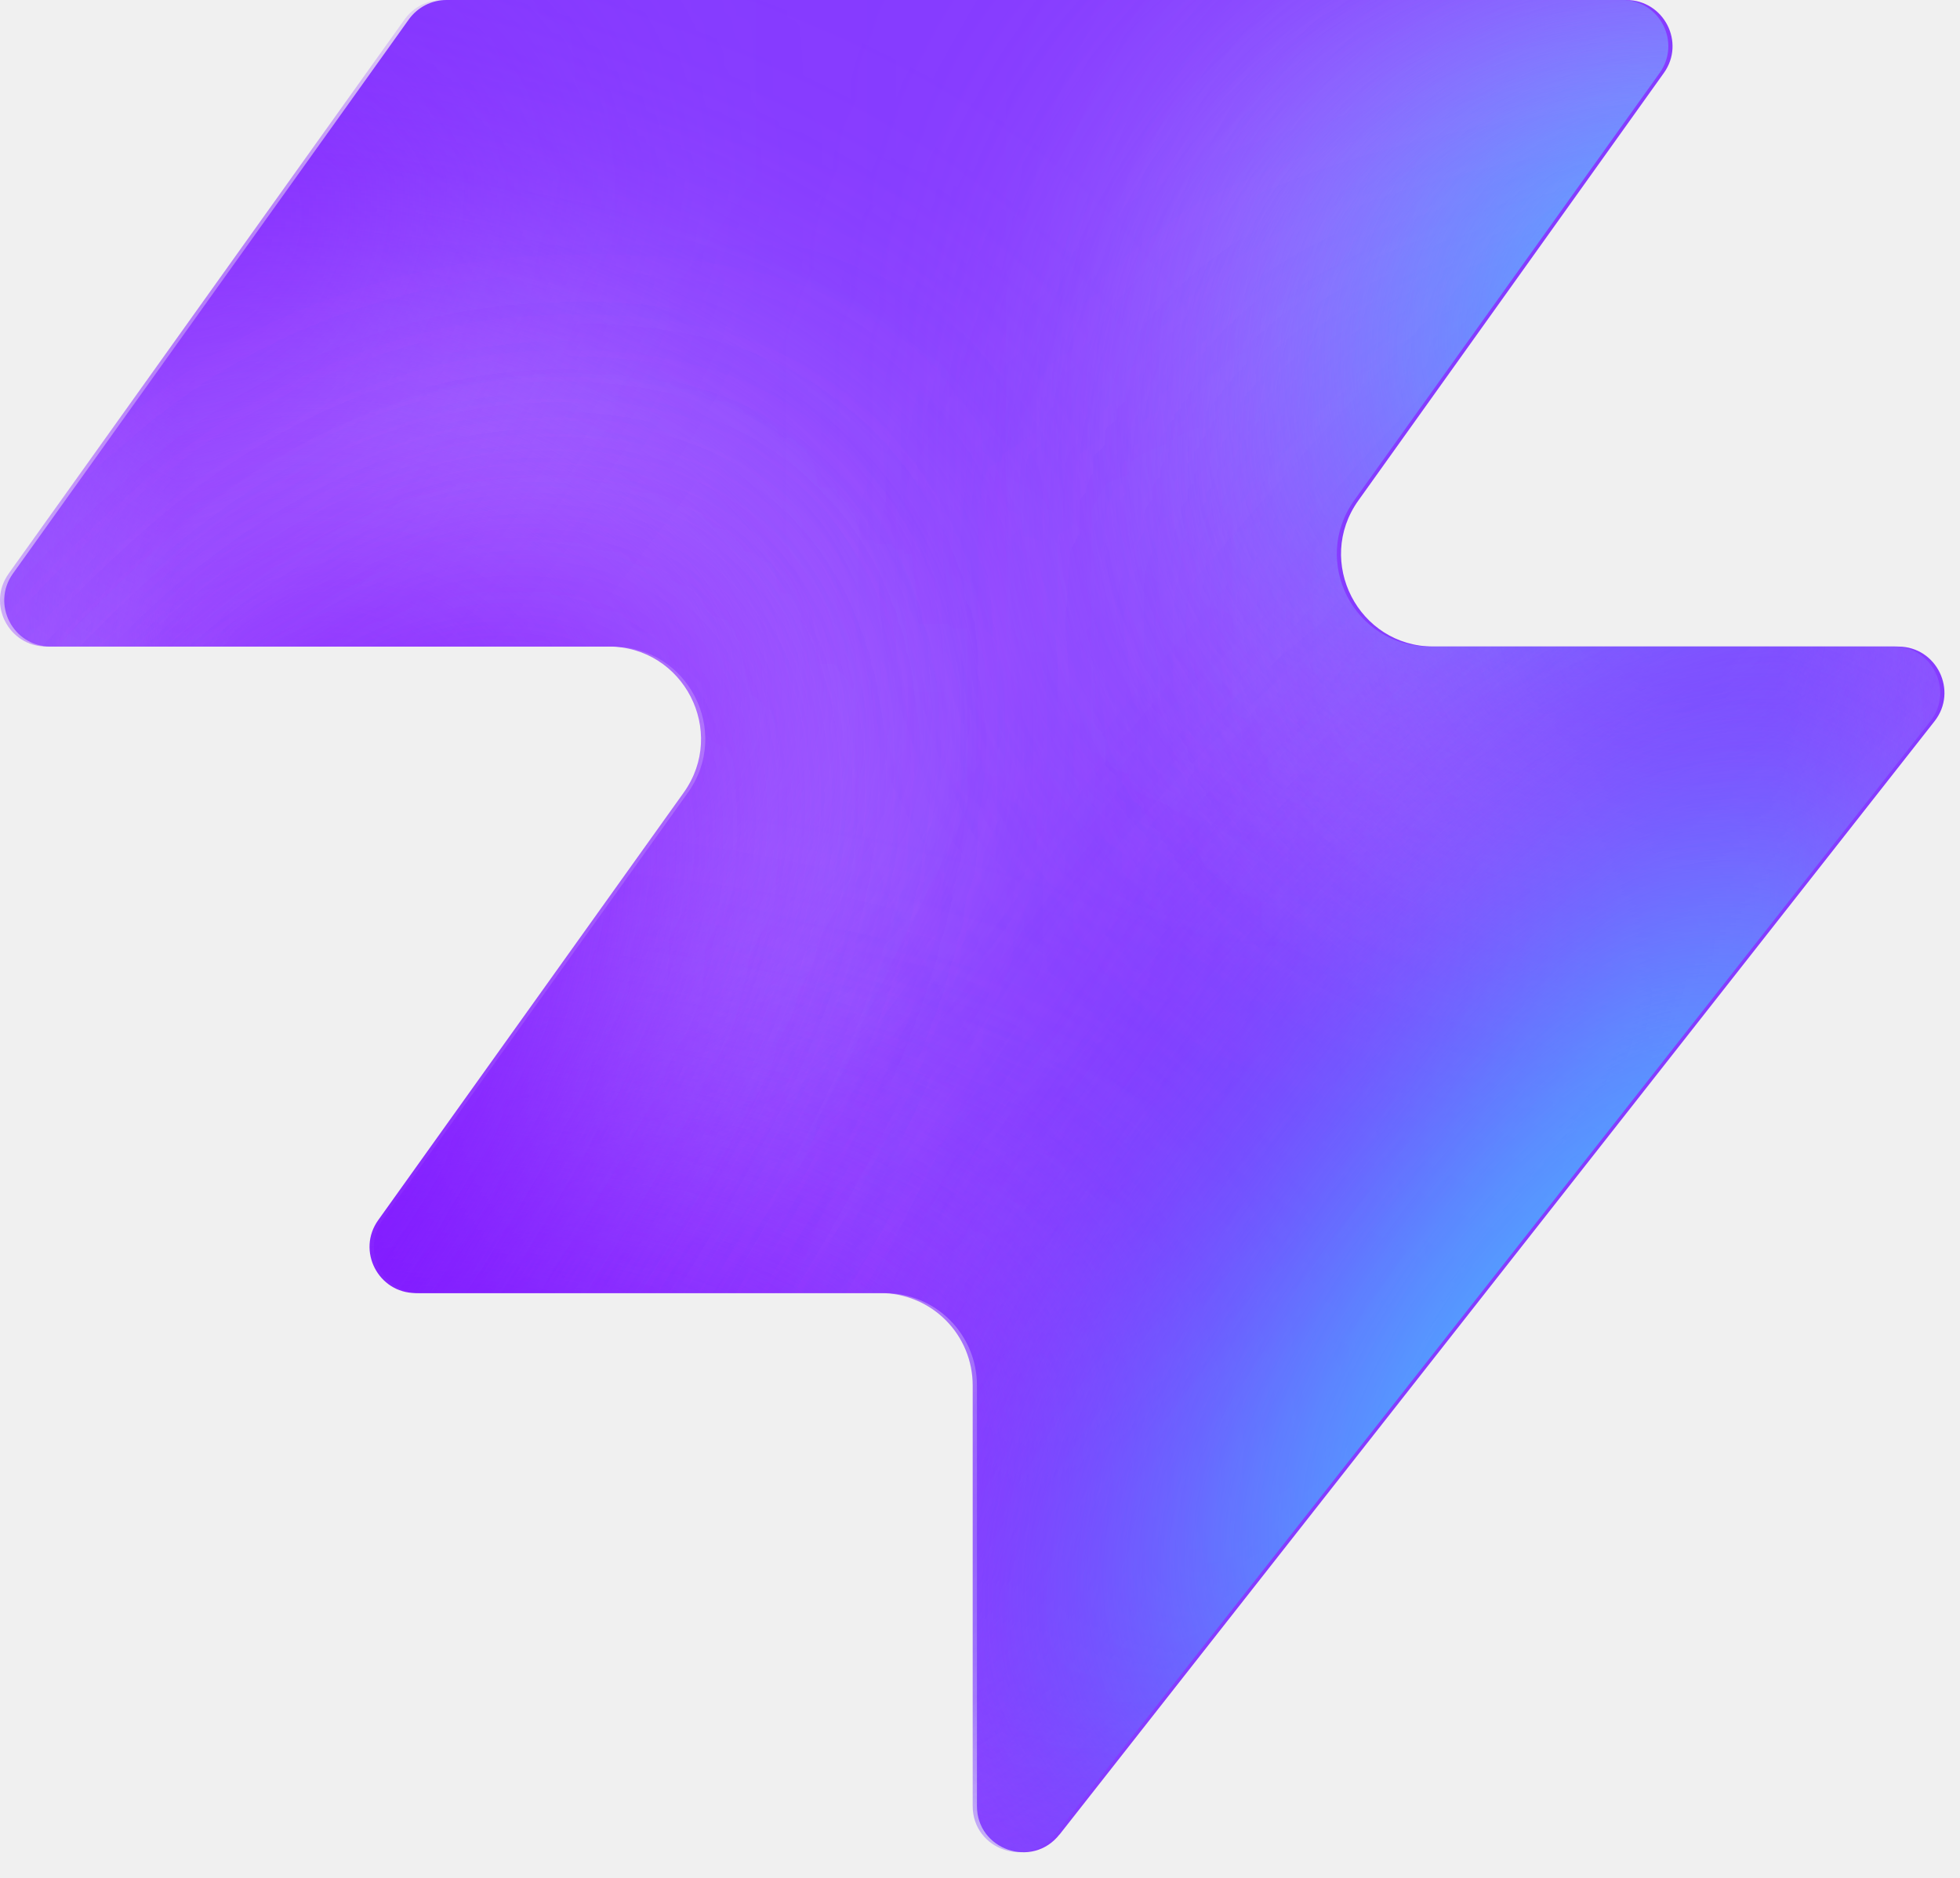
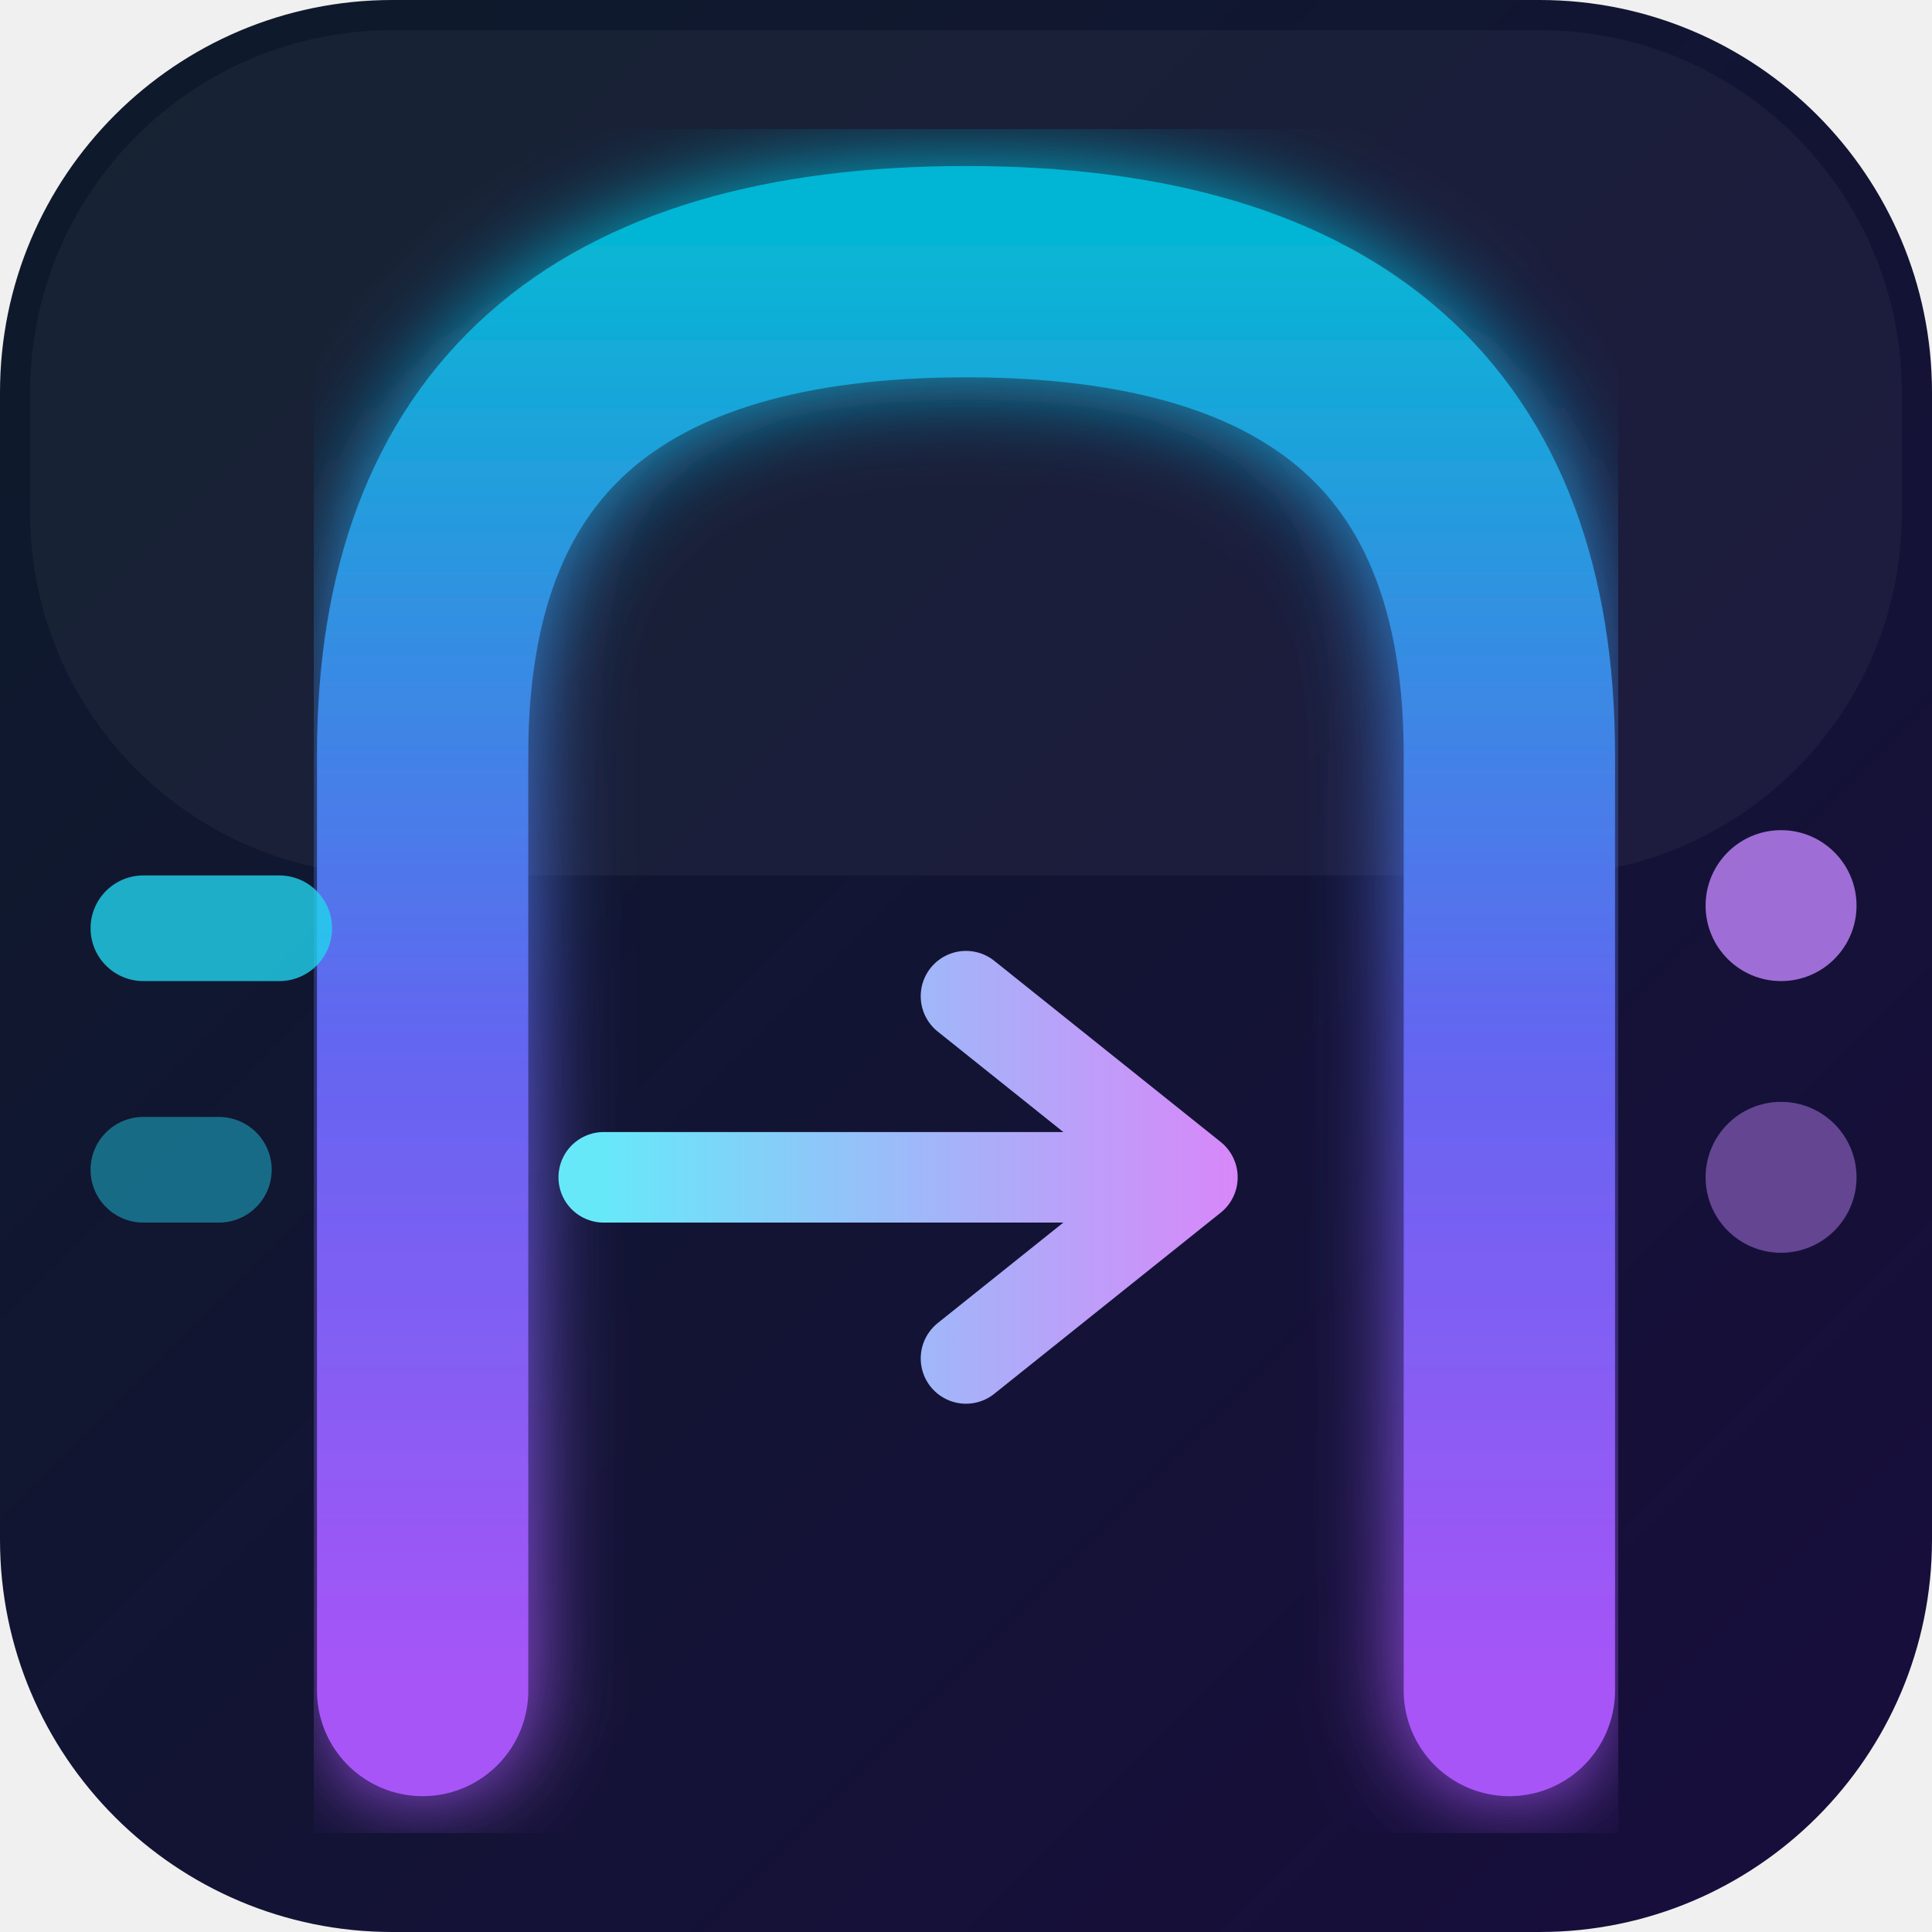
- <svg xmlns="http://www.w3.org/2000/svg" width="48" height="46" fill="none" viewBox="0 0 48 46">
-   <path fill="#863bff" d="M25.946 44.938c-.664.845-2.021.375-2.021-.698V33.937a2.26 2.26 0 0 0-2.262-2.262H10.287c-.92 0-1.456-1.04-.92-1.788l7.48-10.471c1.07-1.497 0-3.578-1.842-3.578H1.237c-.92 0-1.456-1.04-.92-1.788L10.013.474c.214-.297.556-.474.92-.474h28.894c.92 0 1.456 1.04.92 1.788l-7.48 10.471c-1.07 1.498 0 3.579 1.842 3.579h11.377c.943 0 1.473 1.088.89 1.83L25.947 44.94z" style="fill:#863bff;fill:color(display-p3 .525 .23 1);fill-opacity:1" />
-   <mask id="a" width="48" height="46" x="0" y="0" maskUnits="userSpaceOnUse" style="mask-type:alpha">
-     <path fill="#000" d="M25.842 44.938c-.664.844-2.021.375-2.021-.698V33.937a2.26 2.26 0 0 0-2.262-2.262H10.183c-.92 0-1.456-1.04-.92-1.788l7.48-10.471c1.07-1.498 0-3.579-1.842-3.579H1.133c-.92 0-1.456-1.04-.92-1.787L9.91.473c.214-.297.556-.474.92-.474h28.894c.92 0 1.456 1.04.92 1.788l-7.48 10.471c-1.07 1.498 0 3.578 1.842 3.578h11.377c.943 0 1.473 1.088.89 1.832L25.843 44.94z" style="fill:#000;fill-opacity:1" />
-   </mask>
-   <g mask="url(#a)">
-     <g filter="url(#b)">
-       <ellipse cx="5.508" cy="14.704" fill="#ede6ff" rx="5.508" ry="14.704" style="fill:#ede6ff;fill:color(display-p3 .927 .903 1);fill-opacity:1" transform="matrix(.00324 1 1 -.00324 -4.47 31.516)" />
-     </g>
-     <g filter="url(#c)">
-       <ellipse cx="10.399" cy="29.851" fill="#ede6ff" rx="10.399" ry="29.851" style="fill:#ede6ff;fill:color(display-p3 .927 .903 1);fill-opacity:1" transform="matrix(.00324 1 1 -.00324 -39.328 7.883)" />
-     </g>
-     <g filter="url(#d)">
-       <ellipse cx="5.508" cy="30.487" fill="#7e14ff" rx="5.508" ry="30.487" style="fill:#7e14ff;fill:color(display-p3 .492 .077 1);fill-opacity:1" transform="rotate(89.814 -25.913 -14.639)scale(1 -1)" />
-     </g>
-     <g filter="url(#e)">
-       <ellipse cx="5.508" cy="30.599" fill="#7e14ff" rx="5.508" ry="30.599" style="fill:#7e14ff;fill:color(display-p3 .492 .077 1);fill-opacity:1" transform="rotate(89.814 -32.644 -3.334)scale(1 -1)" />
-     </g>
-     <g filter="url(#f)">
-       <ellipse cx="5.508" cy="30.599" fill="#7e14ff" rx="5.508" ry="30.599" style="fill:#7e14ff;fill:color(display-p3 .492 .077 1);fill-opacity:1" transform="matrix(.00324 1 1 -.00324 -34.34 30.47)" />
-     </g>
-     <g filter="url(#g)">
-       <ellipse cx="14.072" cy="22.078" fill="#ede6ff" rx="14.072" ry="22.078" style="fill:#ede6ff;fill:color(display-p3 .927 .903 1);fill-opacity:1" transform="rotate(93.35 24.506 48.493)scale(-1 1)" />
-     </g>
-     <g filter="url(#h)">
-       <ellipse cx="3.47" cy="21.501" fill="#7e14ff" rx="3.47" ry="21.501" style="fill:#7e14ff;fill:color(display-p3 .492 .077 1);fill-opacity:1" transform="rotate(89.009 28.708 47.59)scale(-1 1)" />
-     </g>
-     <g filter="url(#i)">
-       <ellipse cx="3.47" cy="21.501" fill="#7e14ff" rx="3.47" ry="21.501" style="fill:#7e14ff;fill:color(display-p3 .492 .077 1);fill-opacity:1" transform="rotate(89.009 28.708 47.59)scale(-1 1)" />
-     </g>
-     <g filter="url(#j)">
-       <ellipse cx=".387" cy="8.972" fill="#7e14ff" rx="4.407" ry="29.108" style="fill:#7e14ff;fill:color(display-p3 .492 .077 1);fill-opacity:1" transform="rotate(39.51 .387 8.972)" />
-     </g>
-     <g filter="url(#k)">
-       <ellipse cx="47.523" cy="-6.092" fill="#7e14ff" rx="4.407" ry="29.108" style="fill:#7e14ff;fill:color(display-p3 .492 .077 1);fill-opacity:1" transform="rotate(37.892 47.523 -6.092)" />
-     </g>
-     <g filter="url(#l)">
-       <ellipse cx="41.412" cy="6.333" fill="#47bfff" rx="5.971" ry="9.665" style="fill:#47bfff;fill:color(display-p3 .28 .748 1);fill-opacity:1" transform="rotate(37.892 41.412 6.333)" />
-     </g>
-     <g filter="url(#m)">
-       <ellipse cx="-1.879" cy="38.332" fill="#7e14ff" rx="4.407" ry="29.108" style="fill:#7e14ff;fill:color(display-p3 .492 .077 1);fill-opacity:1" transform="rotate(37.892 -1.88 38.332)" />
-     </g>
-     <g filter="url(#n)">
-       <ellipse cx="-1.879" cy="38.332" fill="#7e14ff" rx="4.407" ry="29.108" style="fill:#7e14ff;fill:color(display-p3 .492 .077 1);fill-opacity:1" transform="rotate(37.892 -1.88 38.332)" />
-     </g>
-     <g filter="url(#o)">
-       <ellipse cx="35.651" cy="29.907" fill="#7e14ff" rx="4.407" ry="29.108" style="fill:#7e14ff;fill:color(display-p3 .492 .077 1);fill-opacity:1" transform="rotate(37.892 35.651 29.907)" />
-     </g>
-     <g filter="url(#p)">
-       <ellipse cx="38.418" cy="32.4" fill="#47bfff" rx="5.971" ry="15.297" style="fill:#47bfff;fill:color(display-p3 .28 .748 1);fill-opacity:1" transform="rotate(37.892 38.418 32.4)" />
-     </g>
-   </g>
+ <svg xmlns="http://www.w3.org/2000/svg" viewBox="0 0 64 64">
  <defs>
-     <filter id="b" width="60.045" height="41.654" x="-19.77" y="16.149" color-interpolation-filters="sRGB" filterUnits="userSpaceOnUse">
-       <feFlood flood-opacity="0" result="BackgroundImageFix" />
-       <feBlend in="SourceGraphic" in2="BackgroundImageFix" result="shape" />
-       <feGaussianBlur result="effect1_foregroundBlur_2002_17158" stdDeviation="7.659" />
-     </filter>
-     <filter id="c" width="90.34" height="51.437" x="-54.613" y="-7.533" color-interpolation-filters="sRGB" filterUnits="userSpaceOnUse">
-       <feFlood flood-opacity="0" result="BackgroundImageFix" />
-       <feBlend in="SourceGraphic" in2="BackgroundImageFix" result="shape" />
-       <feGaussianBlur result="effect1_foregroundBlur_2002_17158" stdDeviation="7.659" />
-     </filter>
-     <filter id="d" width="79.355" height="29.4" x="-49.64" y="2.03" color-interpolation-filters="sRGB" filterUnits="userSpaceOnUse">
-       <feFlood flood-opacity="0" result="BackgroundImageFix" />
-       <feBlend in="SourceGraphic" in2="BackgroundImageFix" result="shape" />
-       <feGaussianBlur result="effect1_foregroundBlur_2002_17158" stdDeviation="4.596" />
-     </filter>
-     <filter id="e" width="79.579" height="29.4" x="-45.045" y="20.029" color-interpolation-filters="sRGB" filterUnits="userSpaceOnUse">
-       <feFlood flood-opacity="0" result="BackgroundImageFix" />
-       <feBlend in="SourceGraphic" in2="BackgroundImageFix" result="shape" />
-       <feGaussianBlur result="effect1_foregroundBlur_2002_17158" stdDeviation="4.596" />
-     </filter>
-     <filter id="f" width="79.579" height="29.4" x="-43.513" y="21.178" color-interpolation-filters="sRGB" filterUnits="userSpaceOnUse">
-       <feFlood flood-opacity="0" result="BackgroundImageFix" />
-       <feBlend in="SourceGraphic" in2="BackgroundImageFix" result="shape" />
-       <feGaussianBlur result="effect1_foregroundBlur_2002_17158" stdDeviation="4.596" />
-     </filter>
-     <filter id="g" width="74.749" height="58.852" x="15.756" y="-17.901" color-interpolation-filters="sRGB" filterUnits="userSpaceOnUse">
-       <feFlood flood-opacity="0" result="BackgroundImageFix" />
-       <feBlend in="SourceGraphic" in2="BackgroundImageFix" result="shape" />
-       <feGaussianBlur result="effect1_foregroundBlur_2002_17158" stdDeviation="7.659" />
-     </filter>
-     <filter id="h" width="61.377" height="25.362" x="23.548" y="2.284" color-interpolation-filters="sRGB" filterUnits="userSpaceOnUse">
-       <feFlood flood-opacity="0" result="BackgroundImageFix" />
-       <feBlend in="SourceGraphic" in2="BackgroundImageFix" result="shape" />
-       <feGaussianBlur result="effect1_foregroundBlur_2002_17158" stdDeviation="4.596" />
-     </filter>
-     <filter id="i" width="61.377" height="25.362" x="23.548" y="2.284" color-interpolation-filters="sRGB" filterUnits="userSpaceOnUse">
-       <feFlood flood-opacity="0" result="BackgroundImageFix" />
-       <feBlend in="SourceGraphic" in2="BackgroundImageFix" result="shape" />
-       <feGaussianBlur result="effect1_foregroundBlur_2002_17158" stdDeviation="4.596" />
-     </filter>
-     <filter id="j" width="56.045" height="63.649" x="-27.636" y="-22.853" color-interpolation-filters="sRGB" filterUnits="userSpaceOnUse">
-       <feFlood flood-opacity="0" result="BackgroundImageFix" />
-       <feBlend in="SourceGraphic" in2="BackgroundImageFix" result="shape" />
-       <feGaussianBlur result="effect1_foregroundBlur_2002_17158" stdDeviation="4.596" />
-     </filter>
-     <filter id="k" width="54.814" height="64.646" x="20.116" y="-38.415" color-interpolation-filters="sRGB" filterUnits="userSpaceOnUse">
-       <feFlood flood-opacity="0" result="BackgroundImageFix" />
-       <feBlend in="SourceGraphic" in2="BackgroundImageFix" result="shape" />
-       <feGaussianBlur result="effect1_foregroundBlur_2002_17158" stdDeviation="4.596" />
-     </filter>
-     <filter id="l" width="33.541" height="35.313" x="24.641" y="-11.323" color-interpolation-filters="sRGB" filterUnits="userSpaceOnUse">
-       <feFlood flood-opacity="0" result="BackgroundImageFix" />
-       <feBlend in="SourceGraphic" in2="BackgroundImageFix" result="shape" />
-       <feGaussianBlur result="effect1_foregroundBlur_2002_17158" stdDeviation="4.596" />
-     </filter>
-     <filter id="m" width="54.814" height="64.646" x="-29.286" y="6.009" color-interpolation-filters="sRGB" filterUnits="userSpaceOnUse">
-       <feFlood flood-opacity="0" result="BackgroundImageFix" />
-       <feBlend in="SourceGraphic" in2="BackgroundImageFix" result="shape" />
-       <feGaussianBlur result="effect1_foregroundBlur_2002_17158" stdDeviation="4.596" />
-     </filter>
-     <filter id="n" width="54.814" height="64.646" x="-29.286" y="6.009" color-interpolation-filters="sRGB" filterUnits="userSpaceOnUse">
-       <feFlood flood-opacity="0" result="BackgroundImageFix" />
-       <feBlend in="SourceGraphic" in2="BackgroundImageFix" result="shape" />
-       <feGaussianBlur result="effect1_foregroundBlur_2002_17158" stdDeviation="4.596" />
-     </filter>
-     <filter id="o" width="54.814" height="64.646" x="8.244" y="-2.416" color-interpolation-filters="sRGB" filterUnits="userSpaceOnUse">
-       <feFlood flood-opacity="0" result="BackgroundImageFix" />
-       <feBlend in="SourceGraphic" in2="BackgroundImageFix" result="shape" />
-       <feGaussianBlur result="effect1_foregroundBlur_2002_17158" stdDeviation="4.596" />
-     </filter>
-     <filter id="p" width="39.409" height="43.623" x="18.713" y="10.588" color-interpolation-filters="sRGB" filterUnits="userSpaceOnUse">
-       <feFlood flood-opacity="0" result="BackgroundImageFix" />
-       <feBlend in="SourceGraphic" in2="BackgroundImageFix" result="shape" />
-       <feGaussianBlur result="effect1_foregroundBlur_2002_17158" stdDeviation="4.596" />
+     <linearGradient id="bg" x1="0" y1="0" x2="64" y2="64" gradientUnits="userSpaceOnUse">
+       <stop offset="0%" stop-color="#0d1b2a" />
+       <stop offset="100%" stop-color="#180d3d" />
+     </linearGradient>
+     <linearGradient id="gate" x1="32" y1="8" x2="32" y2="56" gradientUnits="userSpaceOnUse">
+       <stop offset="0%" stop-color="#06b6d4" />
+       <stop offset="55%" stop-color="#6366f1" />
+       <stop offset="100%" stop-color="#a855f7" />
+     </linearGradient>
+     <linearGradient id="arrow" x1="20" y1="39" x2="44" y2="39" gradientUnits="userSpaceOnUse">
+       <stop offset="0%" stop-color="#67e8f9" />
+       <stop offset="100%" stop-color="#e879f9" />
+     </linearGradient>
+     <filter id="glow">
+       <feGaussianBlur stdDeviation="1.5" result="b" />
+       <feMerge>
+         <feMergeNode in="b" />
+         <feMergeNode in="SourceGraphic" />
+       </feMerge>
    </filter>
  </defs>
+   <rect width="64" height="64" rx="13" fill="url(#bg)" />
+   <rect x="1" y="1" width="62" height="28" rx="12" fill="white" opacity="0.04" />
+   <path d="M14 56 L14 25 Q14 9 32 9 Q50 9 50 25 L50 56" fill="none" stroke="url(#gate)" stroke-width="7" stroke-linecap="round" stroke-linejoin="round" filter="url(#glow)" />
+   <rect x="3" y="29" width="8" height="3.5" rx="1.75" fill="#22d3ee" opacity="0.80" />
+   <rect x="3" y="37" width="6" height="3.5" rx="1.75" fill="#22d3ee" opacity="0.45" />
+   <circle cx="59" cy="30" r="2.5" fill="#c084fc" opacity="0.80" />
+   <circle cx="59" cy="39" r="2.5" fill="#c084fc" opacity="0.45" />
+   <line x1="20" y1="39" x2="38" y2="39" stroke="url(#arrow)" stroke-width="3" stroke-linecap="round" />
+   <polyline points="32,33 39.5,39 32,45" fill="none" stroke="url(#arrow)" stroke-width="3" stroke-linecap="round" stroke-linejoin="round" />
</svg>
